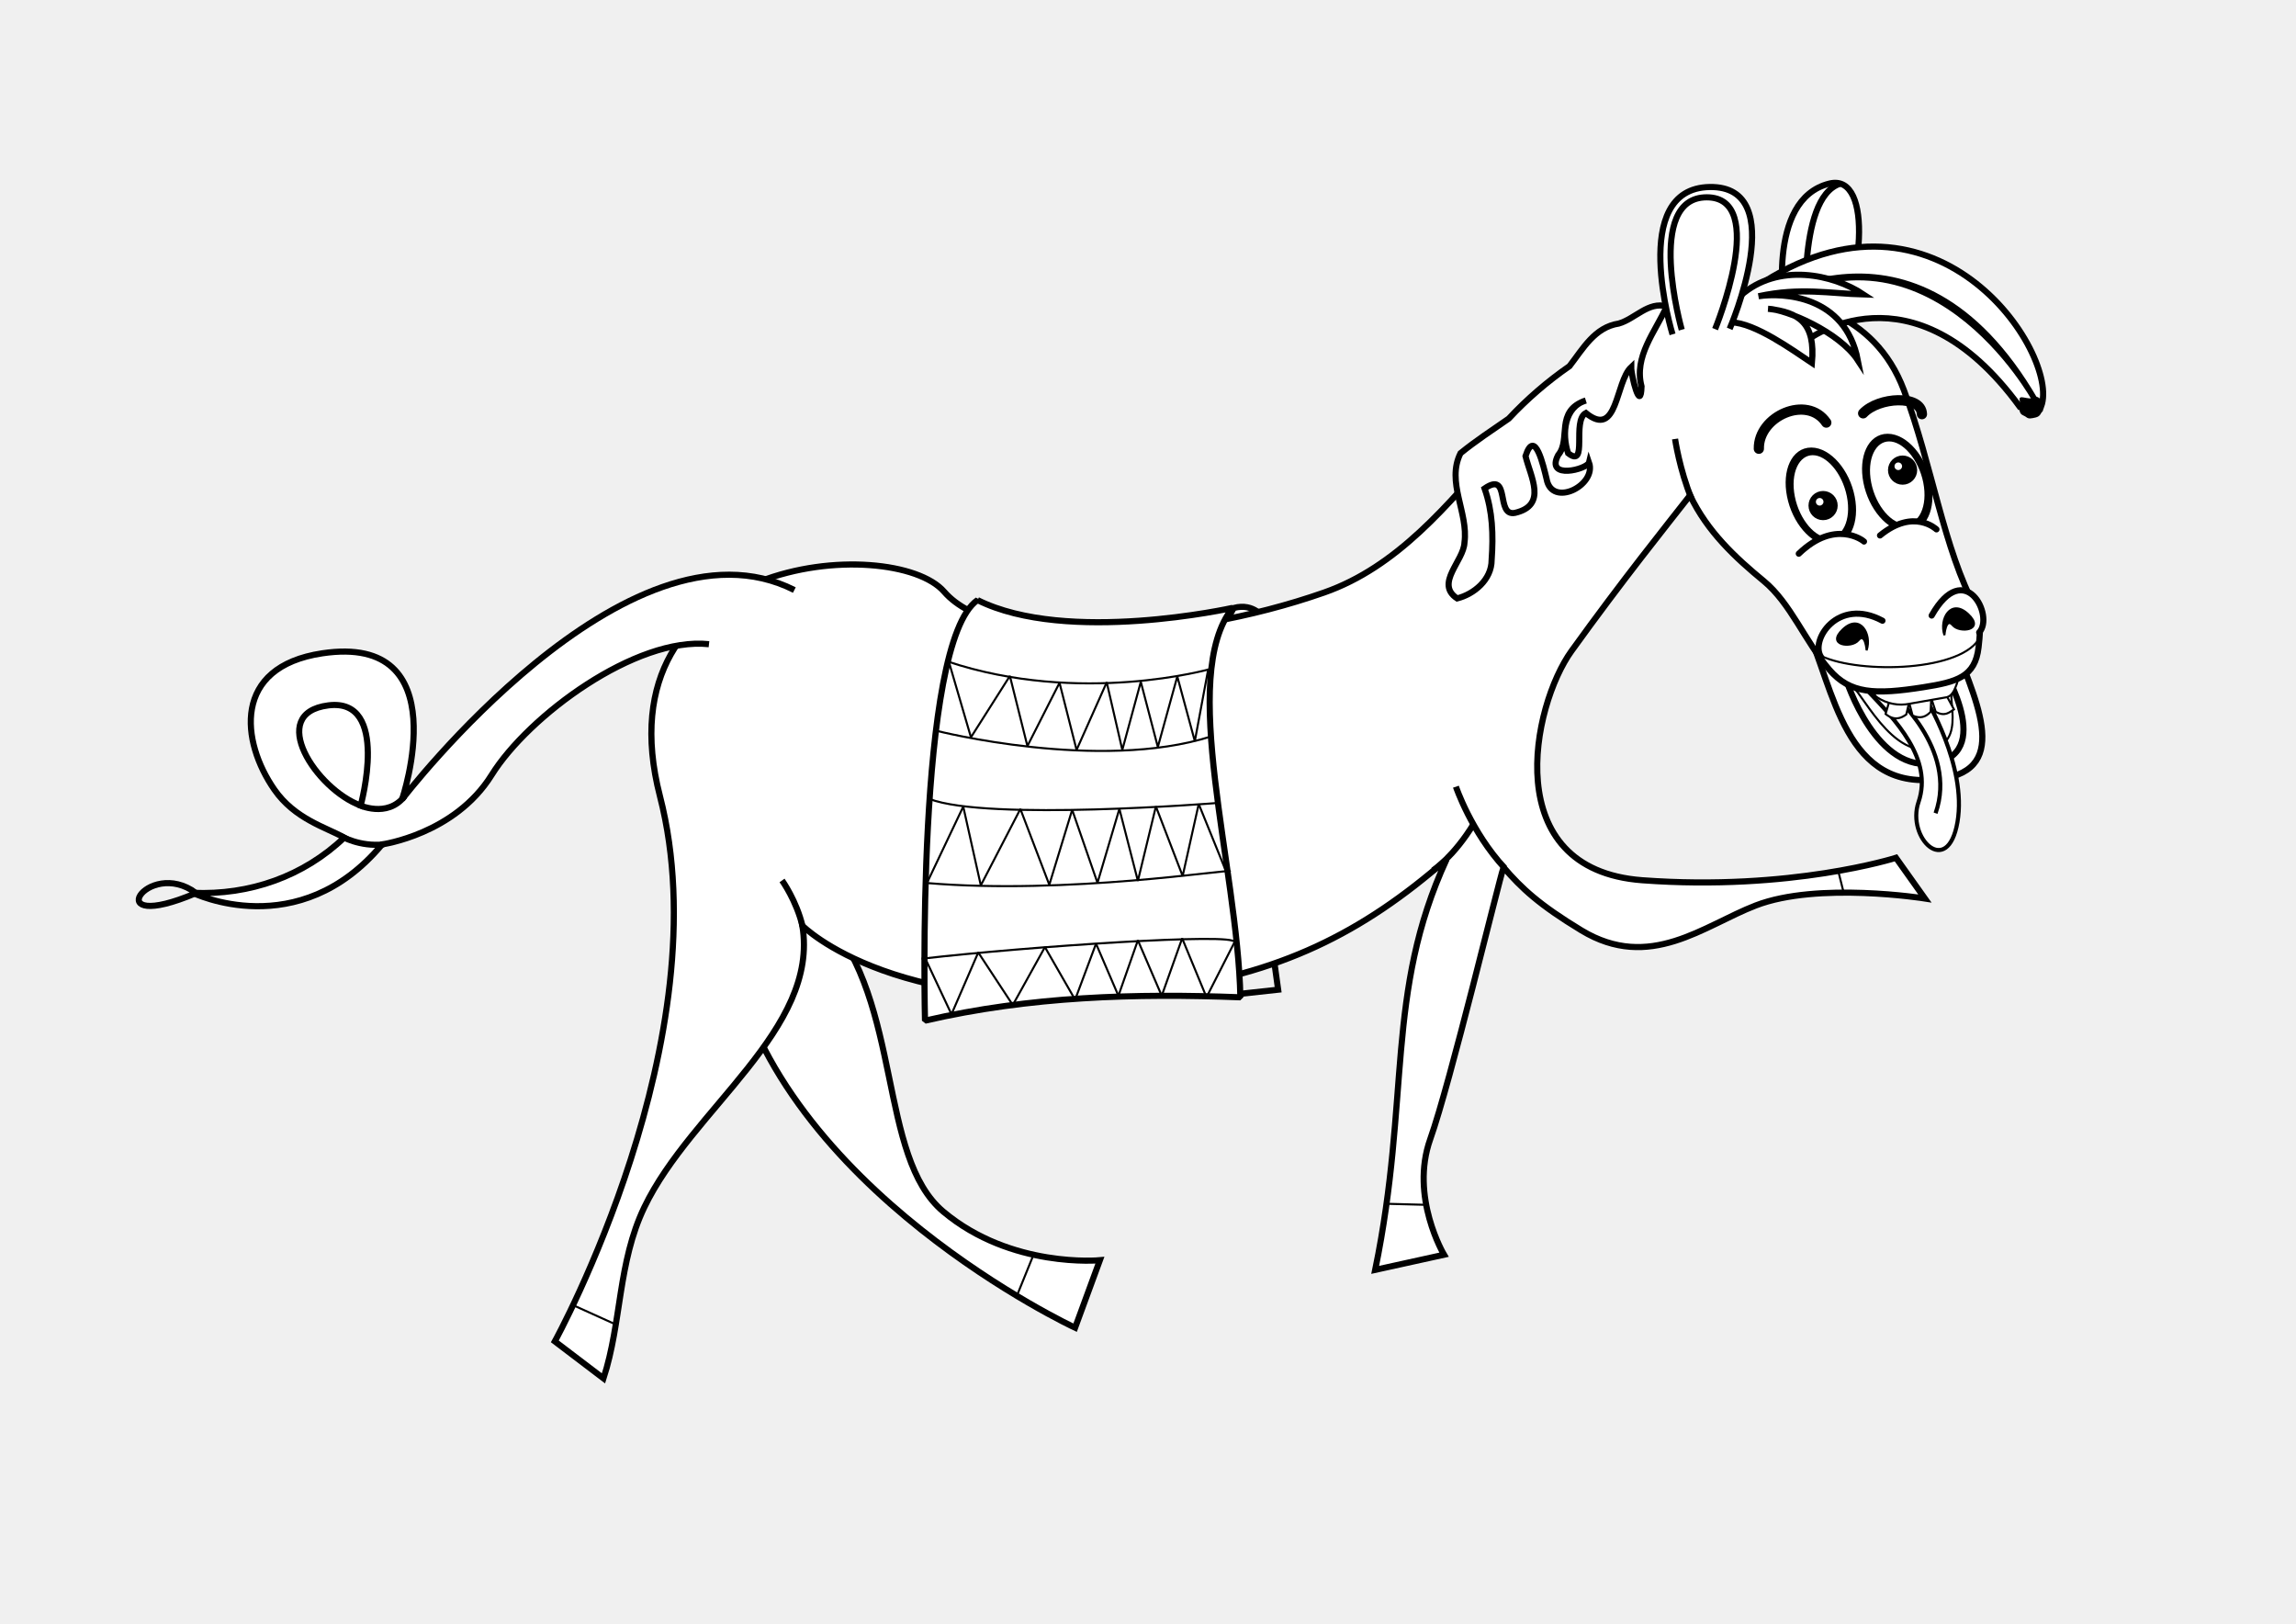
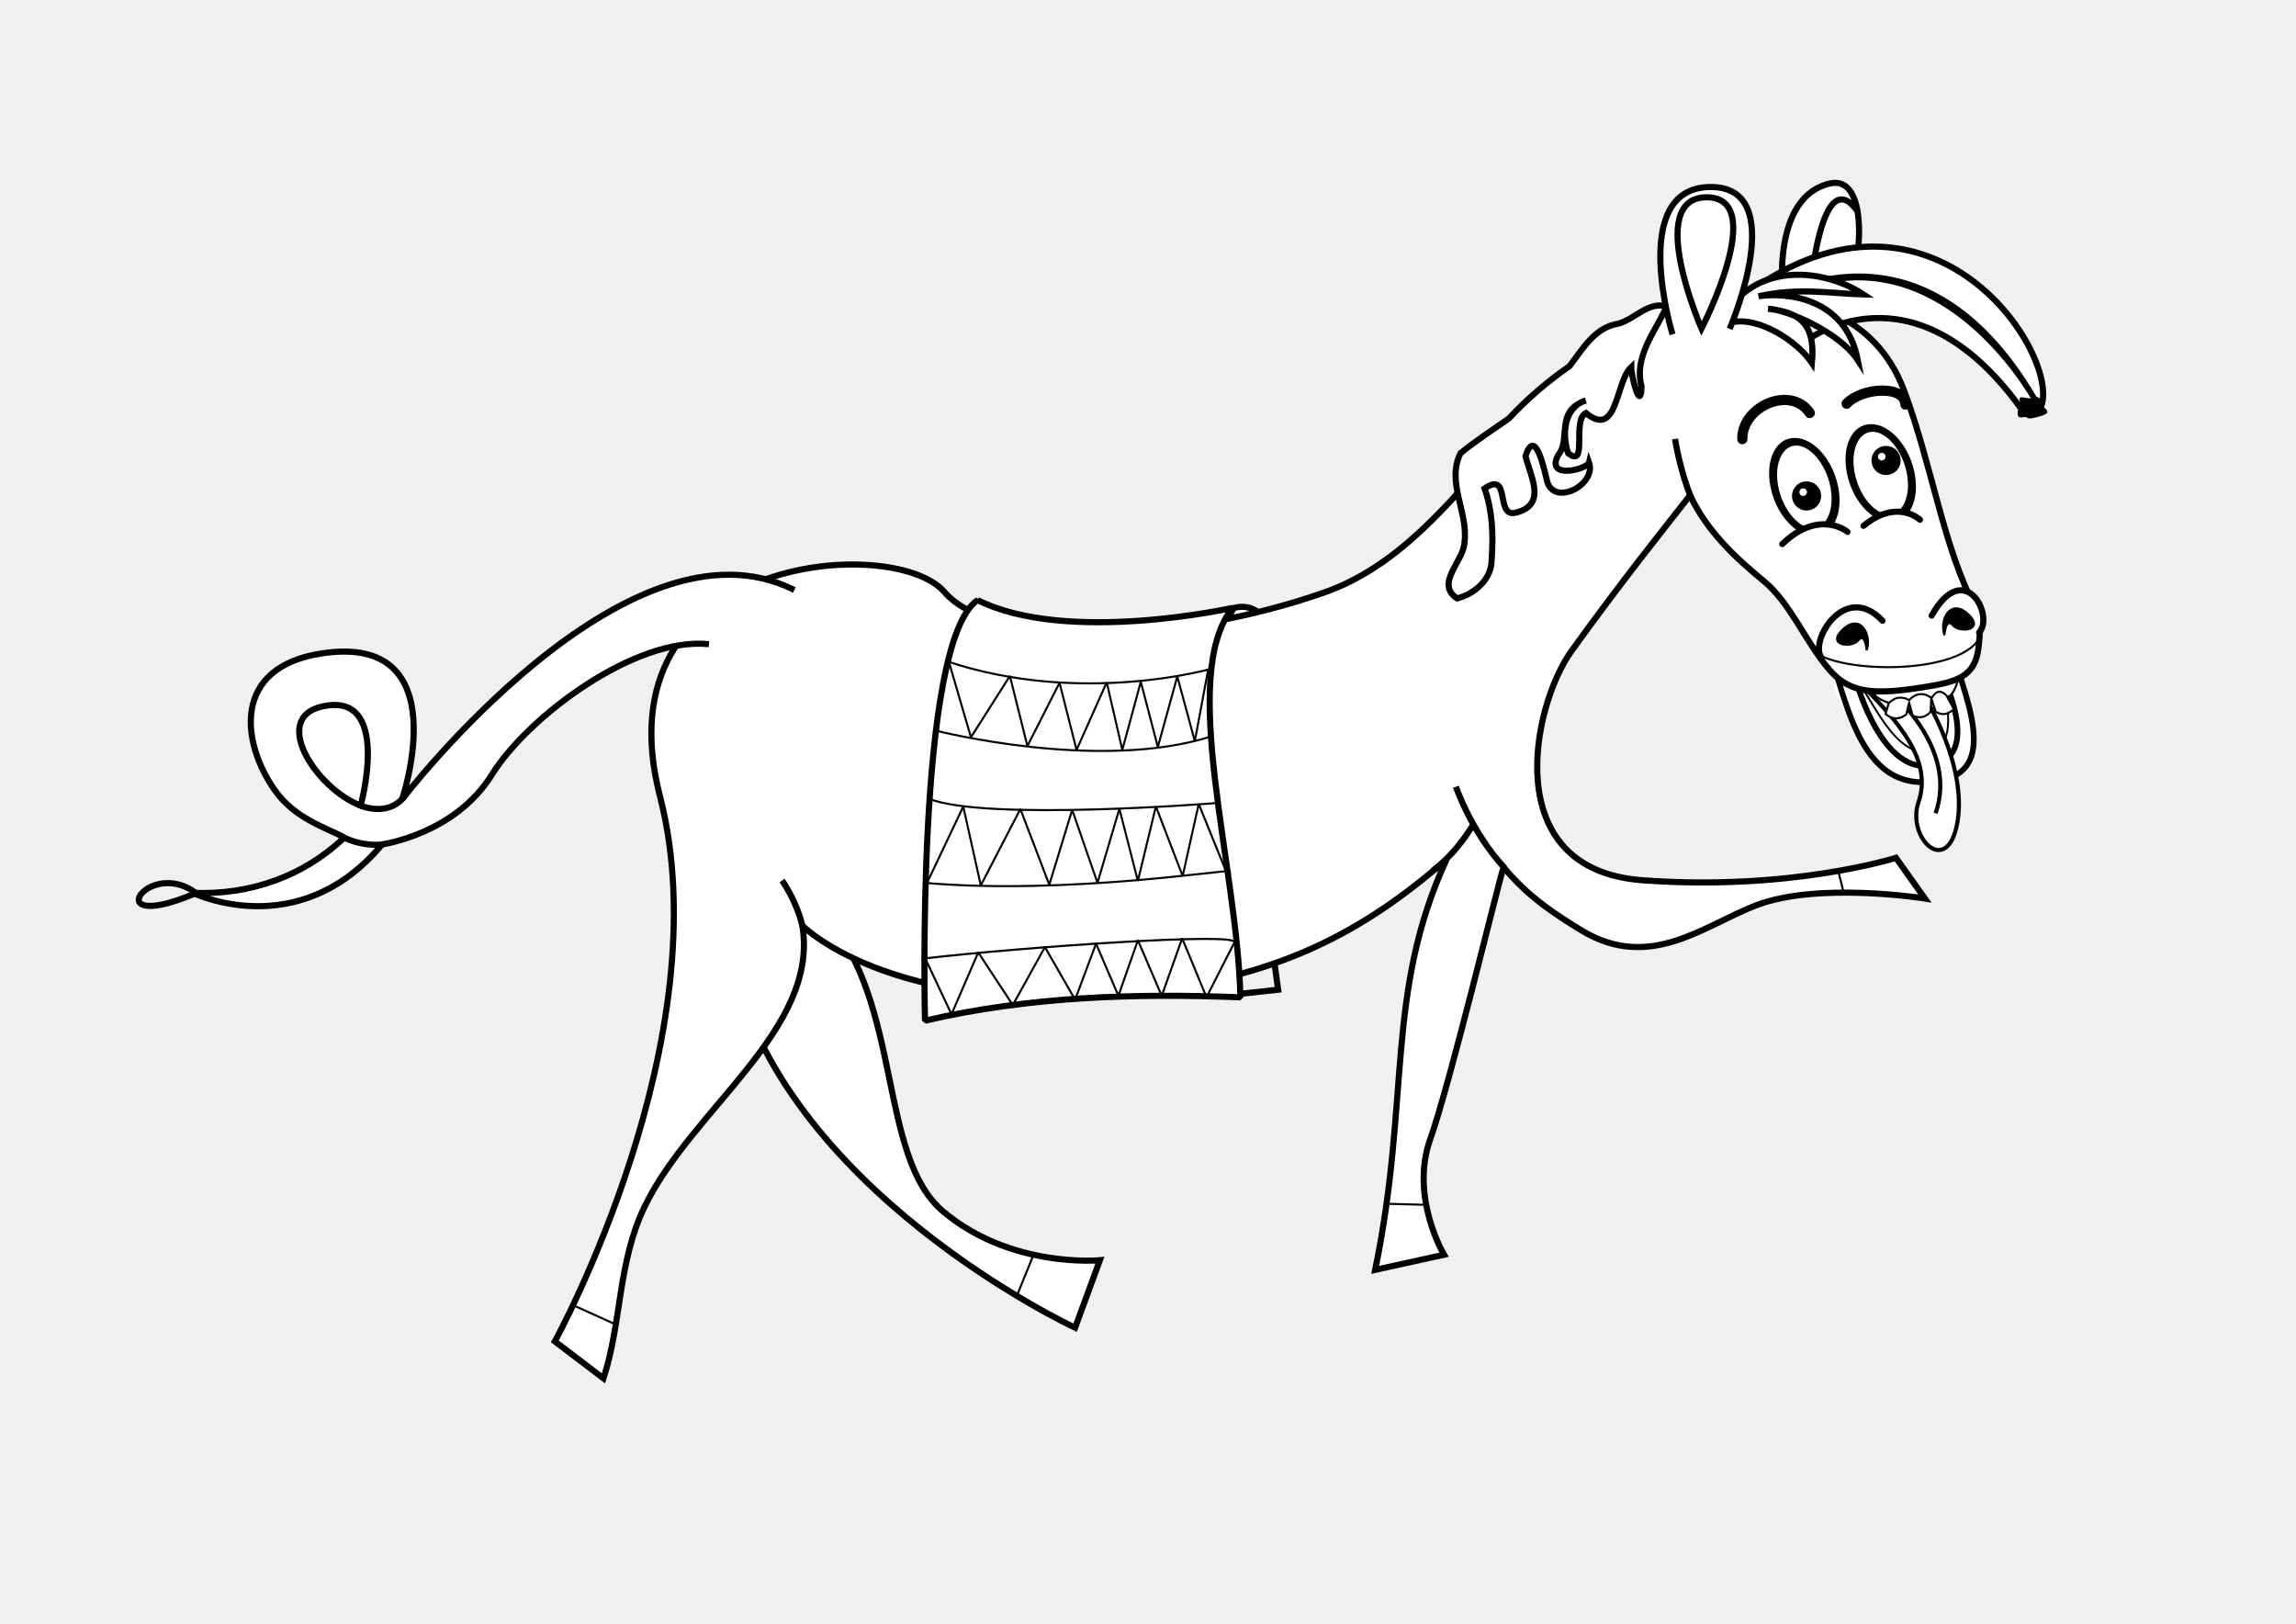
<svg xmlns="http://www.w3.org/2000/svg" version="1.1" id="svg10" width="297mm" height="210mm" viewBox="0 0 1122.52 793.701">
  <defs id="defs14" />
  <g id="layer1" />
  <g id="layer2">
    <path style="fill:#ffffff;fill-opacity:1;stroke:#000000;stroke-width:3;stroke-linecap:butt;stroke-linejoin:miter;stroke-miterlimit:4;stroke-dasharray:none;stroke-opacity:1" d="m 603.183,297.189 c 10.095,-2.692 14.806,5.132 14.806,5.132 l -20.095,4.297 z" id="path4769" />
    <path style="fill:#ffffff;fill-opacity:1;stroke:#000000;stroke-width:3;stroke-linecap:butt;stroke-linejoin:miter;stroke-miterlimit:4;stroke-dasharray:none;stroke-opacity:1" d="m 357.367,467.292 c 23.555,114.411 168.252,181.712 168.252,181.712 l 12.114,-32.977 c 0,0 -43.313,4.142 -76.551,-23.76 -32.029,-26.887 -19.818,-101.819 -57.465,-143.983 l -9.166,-38.703 -48.625,33.819 z" id="path4625" />
-     <path style="fill:#ffffff;stroke:#000000;stroke-width:3;stroke-linecap:butt;stroke-linejoin:miter;stroke-opacity:1;stroke-miterlimit:4;stroke-dasharray:none;fill-opacity:1" d="m 872.555,153.67 c 0,0 -9.662,-56.173 21.873,-63.936 21.873,-5.384 16.825,51.485 -1.01,77.396" id="path4621" />
-     <path style="fill:none;stroke:#000000;stroke-width:3;stroke-linecap:butt;stroke-linejoin:miter;stroke-miterlimit:4;stroke-dasharray:none;stroke-opacity:1" d="M 899.559,89.819 C 878.023,96.885 883.323,159.055 883.323,159.055" id="path4623" />
+     <path style="fill:#ffffff;fill-opacity:1;stroke:#000000;stroke-width:3;stroke-linecap:butt;stroke-linejoin:miter;stroke-miterlimit:4;stroke-dasharray:none;stroke-opacity:1" d="m 872.555,153.67 c 0,0 -9.662,-56.173 21.873,-63.936 21.873,-5.384 16.825,51.485 -1.01,77.396" id="path4621" />
+     <path style="fill:none;stroke:#000000;stroke-width:3;stroke-linecap:butt;stroke-linejoin:miter;stroke-miterlimit:4;stroke-dasharray:none;stroke-opacity:1" d="m 908.114,103.16 c -20.274,-27.846 -24.792,55.894 -24.792,55.894" id="path4623" />
    <path style="fill:#ffffff;fill-opacity:1;stroke:none;stroke-width:1px;stroke-linecap:butt;stroke-linejoin:miter;stroke-opacity:1" d="m 929.087,319.567 c 23.555,-1.178 27.928,-5.552 31.629,18.003 3.702,23.555 0.675,45.596 -22.039,41.053 -22.714,-4.543 -40.885,-36.174 -42.231,-42.231 -1.346,-6.057 19.517,-13.965 32.641,-16.825 z" id="path4617" />
-     <path id="path4611" d="m 925.709,376.974 c -0.621,-2.516 -23.342,-39.254 -21.742,-41.655 2.963,-4.581 17.774,33.239 38.535,31.001 20.761,-2.239 7.214,-29.524 13.179,-30.982 2.359,-0.423 5.261,21.674 6.839,23.216 2.911,2.672 4.88,6.311 5.528,10.209" style="fill:#ffffff;stroke:#000000;stroke-width:1px;stroke-linecap:butt;stroke-linejoin:miter;stroke-opacity:1" />
-     <path style="fill:#ffffff;fill-opacity:1;stroke:#000000;stroke-width:3;stroke-linecap:butt;stroke-linejoin:miter;stroke-miterlimit:4;stroke-dasharray:none;stroke-opacity:1" d="m 955.65,315.14 c 12.388,31.677 28.456,65.335 -14.449,66.176 -42.904,0.841 -45.95,-53.958 -60.756,-79.364 l 22.082,30.095 c 0,0 14.782,47.082 44.058,40.856 29.276,-6.225 1.354,-49.658 1.354,-49.658" id="path4609" />
+     <path id="path4611" d="m 927.502,378.006 c -0.536,-2.522 -20.142,-39.343 -18.761,-41.75 2.557,-4.592 15.337,33.315 33.252,31.072 17.915,-2.244 6.225,-29.592 11.372,-31.053 2.036,-0.424 4.54,21.724 5.902,23.269 2.512,2.678 4.211,6.325 4.77,10.232" style="fill:#ffffff;stroke:#000000;stroke-width:0.93px;stroke-linecap:butt;stroke-linejoin:miter;stroke-opacity:1" />
+     <path style="fill:#ffffff;fill-opacity:1;stroke:#000000;stroke-width:2.79;stroke-linecap:butt;stroke-linejoin:miter;stroke-miterlimit:4;stroke-dasharray:none;stroke-opacity:1" d="m 953.339,316.03 c 10.69,31.75 24.554,65.484 -12.468,66.327 -37.022,0.843 -39.65,-54.081 -52.426,-79.545 l 19.054,30.164 c 0,0 12.756,47.189 38.018,40.95 25.262,-6.24 1.168,-49.772 1.168,-49.772" id="path4609" />
    <path style="fill:#ffffff;stroke:#000000;stroke-width:2;stroke-linecap:butt;stroke-linejoin:miter;stroke-opacity:1;fill-opacity:1;stroke-miterlimit:4;stroke-dasharray:none" d="m 941.307,341.131 c 0,0 20.463,33.074 15.704,60.676 -4.759,27.602 -25.064,7.896 -19.036,-9.756 7.216,-21.129 -11.365,-40.193 -25.209,-54.734" id="path4747" />
    <path style="fill:none;stroke:#000000;stroke-width:2;stroke-linecap:butt;stroke-linejoin:miter;stroke-opacity:1;stroke-miterlimit:4;stroke-dasharray:none" d="m 946.304,397.524 c 11.183,-31.647 -21.653,-59.01 -21.653,-59.01" id="path4749" />
-     <path style="fill:#ffffff;stroke:#000000;stroke-width:1;stroke-linecap:butt;stroke-linejoin:miter;stroke-miterlimit:4;stroke-dasharray:none;stroke-opacity:1" d="m 923.404,343.745 -1.535,5.279 c 4.233,3.336 7.292,2.239 10.113,0.238 l 1.297,-5.517 0.119,-0.238 1.678,6.231 c 3.623,1.728 6.448,0.763 8.804,-1.785 l 0.285,-6.112 0.178,-0.119 2.034,6.231 c 4.503,2.442 6.551,0.327 8.923,-1.19 l -3.7,-6.826" id="path4677" />
    <path style="fill:#ffffff;stroke:#000000;stroke-width:1px;stroke-linecap:butt;stroke-linejoin:miter;stroke-opacity:1" d="m 914.998,333.755 c 0.445,2.553 0.537,5.702 2.969,7.255 4.557,3 10.318,4.107 15.66,2.988 6.054,-1.03 12.099,-2.113 18.146,-3.181 2.329,-0.563 3.515,-2.985 4.339,-5.031 1.588,-3.619 1.924,-7.742 0.947,-11.571" id="path4597" />
    <path style="fill:#ffffff;fill-opacity:1;stroke:#000000;stroke-width:3;stroke-linecap:butt;stroke-linejoin:miter;stroke-miterlimit:4;stroke-dasharray:none;stroke-opacity:1" d="m 853.344,144.801 c -18.138,-0.017 -31.961,3.596 -31.961,3.596 -74.345,21.09 -102.947,116.319 -173.949,141.221 -71.002,24.901 -161.076,28.196 -185.822,-0.357 -24.746,-28.553 -169.416,-18.085 -138.959,99.936 30.457,118.02 -51.396,266.498 -51.396,266.498 l 23.795,18.084 c 8.933,-27.453 6.961,-56.536 19.955,-83.643 23.007,-47.996 85.716,-86.996 77.261,-137.67 0,0 46.873,47.742 173.157,31.583 60.162,-7.698 100.564,-27.925 141.787,-63.943 -30.107,65.354 -17.633,116.797 -34.877,200.635 l 33.65,-7.404 c 0,0 -16.824,-28.265 -6.729,-56.531 9.758,-27.322 33.417,-125.836 35.822,-132.838 8.818,10.23 17.385,18.291 38.098,30.832 33.433,20.244 59.806,-2.392 85.256,-12.204 30.391,-11.717 82.644,-3.398 82.644,-3.398 l -14.139,-19.884 c 0,0 -51.353,16.35 -124.038,10.966 -70.668,-5.235 -53.821,-85.342 -34.61,-112.026 25.123,-34.896 46.634,-61.595 57.985,-76.115 8.465,17.787 22.248,30.531 36.037,41.887 13.089,10.779 20.225,29.586 32.084,43.357 10.131,11.765 22.196,12.285 45.875,8.558 16.452,-2.59 25.396,-5.021 27.053,-19.531 0.561,-4.918 1.607,-13.55 -1.189,-18.717 C 950.094,268.047 944.677,227.535 930.838,190.75 916.371,152.297 879.853,144.826 853.344,144.801 Z" id="path4627" />
    <path style="fill:#ffffff;fill-opacity:1;stroke:#000000;stroke-width:3;stroke-linecap:butt;stroke-linejoin:miter;stroke-miterlimit:4;stroke-dasharray:none;stroke-opacity:1" d="m 814.844,149.801 c -5.596,12.463 -16.156,24.467 -12.291,39.095 -0.404,13.277 -5.088,-5.192 -5.05,-9.472 -7.851,7.366 -6.469,35.248 -22.185,22.471 -6.965,3.674 1.252,27.43 -8.677,19.628 -3.161,-9.633 -1.799,-22.631 8.659,-25.74 -15.264,5.072 -7.048,19.018 -13.496,26.64 -6.515,12.319 14.262,6.979 15.075,3.617 3.913,11.166 -18.238,22.335 -20.759,8.048 -1.488,-6.067 -5.707,-25.168 -10.292,-11.153 2.427,10.143 10.834,24.041 -5.141,27.764 -9.721,1.952 -1.958,-20.793 -14.869,-11.907 3.91,11.07 4.316,22.653 3.444,34.936 0.017,9.682 -8.733,16.776 -16.871,18.789 -10.993,-7.28 3.244,-18.267 3.593,-27.294 1.978,-14.703 -9.033,-29.458 -1.937,-43.678 7.383,-6.004 15.651,-11.412 23.581,-16.919 8.983,-9.637 18.95,-18.199 29.704,-25.651 6.645,-8.593 12.314,-19.007 24.103,-20.822 7.99,-2.284 14.543,-10.963 23.409,-8.353 z" id="path4638" />
    <g id="g4649" transform="translate(-17.60787,-3.331218)">
      <path id="path3726" d="m 900.857,169.811 c 0,0 51.396,-39.975 104.219,32.36 l 10.473,-0.232 c 9.518,-25.222 -52.892,-121.489 -143.836,-55.168" style="fill:#ffffff;stroke:#000000;stroke-width:3;stroke-linecap:butt;stroke-linejoin:miter;stroke-miterlimit:4;stroke-dasharray:none;stroke-opacity:1;fill-opacity:1" />
-       <path id="path3728" d="m 1005.076,202.172 c 1.744,-3.83 -1.706,-4.756 3.09,-3.83 4.795,0.925 2.356,-1.262 4.375,-0.757 2.019,0.505 1.935,0.757 2.187,1.598 0.252,0.841 0.822,2.757 0.822,2.757 0,0 0.944,1.702 0.103,2.375 -0.841,0.673 -0.757,2.103 -2.944,2.608 -2.187,0.505 -3.197,0.673 -4.038,0 -0.841,-0.673 -1.598,-0.841 -2.44,-1.43 -0.841,-0.589 -1.155,-3.32 -1.155,-3.32" style="fill:#000000;stroke:#000000;stroke-width:1px;stroke-linecap:butt;stroke-linejoin:miter;stroke-opacity:1" />
+       <path id="path3728" d="m 1005.076,202.172 c 1.744,-3.83 -1.706,-4.756 3.09,-3.83 4.795,0.925 2.356,-1.262 4.375,-0.757 2.019,0.505 1.935,0.757 2.187,1.598 0.252,0.841 0.822,2.757 0.822,2.757 0,0 3.216,2.375 2.375,3.048 -0.841,0.673 -3.029,1.43 -5.216,1.935 -2.187,0.505 -3.197,0.673 -4.038,0 -0.841,-0.673 -2.944,0.337 -3.786,-0.252 -0.841,-0.589 0.191,-4.498 0.191,-4.498" style="fill:#000000;stroke:#000000;stroke-width:1px;stroke-linecap:butt;stroke-linejoin:miter;stroke-opacity:1" />
      <path id="path3730" d="m 1011.867,199.435 c 0,0 -53.504,-98.259 -136.116,-42.399 l -2.692,-2.86 c 0,0 80.577,-58.772 140.49,44.587" style="fill:#000000;stroke:#000000;stroke-width:1px;stroke-linecap:butt;stroke-linejoin:miter;stroke-opacity:1" />
    </g>
-     <ellipse style="opacity:1;fill:#ffffff;fill-opacity:1;stroke:#000000;stroke-width:3.816;stroke-linecap:round;stroke-miterlimit:4;stroke-dasharray:none;stroke-dashoffset:0;stroke-opacity:1" id="path3772" cx="842.447" cy="247.333" rx="14.638" ry="22.464" transform="matrix(1,0,0.1931546,0.9811683,0,0)" />
-     <ellipse transform="matrix(1,0,0.1931546,0.9811683,0,0)" ry="22.464" rx="14.638" cy="240.474" cx="881.124" id="ellipse3774" style="opacity:1;fill:#ffffff;fill-opacity:1;stroke:#000000;stroke-width:3.816;stroke-linecap:round;stroke-miterlimit:4;stroke-dasharray:none;stroke-dashoffset:0;stroke-opacity:1" />
-     <circle style="opacity:1;fill:#000000;fill-opacity:1;stroke:#000000;stroke-width:3;stroke-linecap:round;stroke-miterlimit:4;stroke-dasharray:none;stroke-dashoffset:0;stroke-opacity:1" id="path4583" cx="891.315" cy="247.134" r="5.636" />
-     <circle r="5.636" cy="229.804" cx="930.181" id="circle4585" style="opacity:1;fill:#000000;fill-opacity:1;stroke:#000000;stroke-width:3;stroke-linecap:round;stroke-miterlimit:4;stroke-dasharray:none;stroke-dashoffset:0;stroke-opacity:1" />
-     <path style="fill:none;stroke:#000000;stroke-width:5;stroke-linecap:round;stroke-linejoin:miter;stroke-miterlimit:4;stroke-dasharray:none;stroke-opacity:1" d="m 892.884,206.576 c -9.346,-13.77 -33.302,-3.187 -32.977,12.787" id="path4587" />
-     <path style="fill:none;stroke:#000000;stroke-width:5;stroke-linecap:round;stroke-linejoin:miter;stroke-miterlimit:4;stroke-dasharray:none;stroke-opacity:1" d="m 910.892,202.045 c 7.521,-8.009 28.474,-9.198 28.746,0.418" id="path4589" />
-     <path style="fill:#ffffff;fill-opacity:1;stroke:#000000;stroke-width:3;stroke-linecap:butt;stroke-linejoin:miter;stroke-miterlimit:19.5;stroke-dasharray:none;stroke-opacity:1" d="m 850.888,144.589 c 18.41,-16.402 45.301,-10.579 60.246,-0.639 -16.514,-0.454 -30.805,-3.575 -51.394,0.861 11.825,-1.795 42.38,-0.58 48.57,31.298 -9.023,-13.832 -35.037,-24.909 -43.873,-25.169 15.093,1.705 23.199,6.822 21.429,26.485 -9.515,-6.348 -27.854,-19.606 -39.499,-19.868" id="path4644" />
+     <ellipse style="opacity:1;fill:#ffffff;fill-opacity:1;stroke:#000000;stroke-width:3.816;stroke-linecap:round;stroke-miterlimit:4;stroke-dasharray:none;stroke-dashoffset:0;stroke-opacity:1" id="path3772" cx="835.299" cy="242.532" rx="14.638" ry="22.464" transform="matrix(1,0,0.1931546,0.9811683,0,0)" />
+     <ellipse transform="matrix(1,0,0.1931546,0.9811683,0,0)" ry="22.464" rx="14.638" cy="235.673" cx="873.976" id="ellipse3774" style="opacity:1;fill:#ffffff;fill-opacity:1;stroke:#000000;stroke-width:3.816;stroke-linecap:round;stroke-miterlimit:4;stroke-dasharray:none;stroke-dashoffset:0;stroke-opacity:1" />
+     <circle style="opacity:1;fill:#000000;fill-opacity:1;stroke:#000000;stroke-width:3;stroke-linecap:round;stroke-miterlimit:4;stroke-dasharray:none;stroke-dashoffset:0;stroke-opacity:1" id="path4583" cx="883.239" cy="242.423" r="5.636" />
+     <circle r="5.636" cy="225.093" cx="922.105" id="circle4585" style="opacity:1;fill:#000000;fill-opacity:1;stroke:#000000;stroke-width:3;stroke-linecap:round;stroke-miterlimit:4;stroke-dasharray:none;stroke-dashoffset:0;stroke-opacity:1" />
+     <path style="fill:none;stroke:#000000;stroke-width:5;stroke-linecap:round;stroke-linejoin:miter;stroke-miterlimit:4;stroke-dasharray:none;stroke-opacity:1" d="m 884.808,201.865 c -9.346,-13.77 -33.302,-3.187 -32.977,12.787" id="path4587" />
+     <path style="fill:none;stroke:#000000;stroke-width:5;stroke-linecap:round;stroke-linejoin:miter;stroke-miterlimit:4;stroke-dasharray:none;stroke-opacity:1" d="m 902.816,197.334 c 7.521,-8.009 28.474,-9.198 28.746,0.418" id="path4589" />
+     <path style="fill:#ffffff;fill-opacity:1;stroke:#000000;stroke-width:3;stroke-linecap:butt;stroke-linejoin:miter;stroke-miterlimit:19.5;stroke-dasharray:none;stroke-opacity:1" d="m 850.888,144.589 c 18.41,-16.402 45.301,-10.579 60.246,-0.639 -16.514,-0.454 -30.805,-3.575 -51.394,0.861 11.825,-1.795 42.38,-0.58 48.57,31.298 -9.023,-13.832 -35.037,-24.909 -43.873,-25.169 15.093,1.705 23.199,6.822 21.429,26.485 -6.848,-10.227 -25.593,-22.895 -39.499,-19.868" id="path4644" />
    <path style="fill:#ffffff;stroke:#000000;stroke-width:3;stroke-linecap:butt;stroke-linejoin:miter;stroke-opacity:1;stroke-miterlimit:4;stroke-dasharray:none;fill-opacity:1" d="m 817.704,163.429 c 0,0 -21.873,-71.339 18.171,-72.012 40.044,-0.673 9.759,69.32 9.759,69.32" id="path4619" />
    <path style="fill:none;stroke:#000000;stroke-width:3;stroke-linecap:butt;stroke-linejoin:miter;stroke-miterlimit:4;stroke-dasharray:none;stroke-opacity:1" d="M 735.687,424.391 C 719.228,406.598 711.806,384.554 711.806,384.554" id="path4636" />
-     <path style="fill:#ffffff;stroke:#000000;stroke-width:3;stroke-linecap:butt;stroke-linejoin:miter;stroke-opacity:1;stroke-miterlimit:4;stroke-dasharray:none" d="m 822.206,161.184 c 0,0 -18.347,-64.731 12.231,-64.731 30.578,0 4.077,64.43 4.077,64.43" id="path4651" />
+     <path style="fill:#ffffff;stroke:#000000;stroke-width:3;stroke-linecap:butt;stroke-linejoin:miter;stroke-miterlimit:4;stroke-dasharray:none;stroke-opacity:1" d="m 834.437,96.453 c 30.578,0 -2.563,64.16 -2.563,64.16 0,0 -28.015,-64.16 2.563,-64.16 z" id="path4651" />
    <path style="fill:#ffffff;fill-opacity:1;stroke:#000000;stroke-width:3;stroke-linecap:butt;stroke-linejoin:miter;stroke-miterlimit:4;stroke-dasharray:none;stroke-opacity:1" d="M 388.359,288.423 C 306.506,247.021 196.576,390.739 196.576,390.739 c 0,0 27.708,-81.402 -39.023,-71.383 -44.18,6.633 -39.663,43.222 -23.434,66.585 10.079,14.51 25.407,18.511 34.175,23.483 -19.809,18.893 -46.163,28.265 -74.034,27 0,0 51.634,25.341 92.56,-23.675 0,0 35.454,-4.878 53.537,-33.907 18.084,-29.029 70.571,-67.753 106.262,-63.946" id="path4655" />
    <path style="fill:#ffffff;stroke:#000000;stroke-width:3;stroke-linecap:butt;stroke-linejoin:miter;stroke-miterlimit:4;stroke-dasharray:none;stroke-opacity:1" d="m 176.328,393.766 c 0,0 14.638,-52.831 -15.816,-48.961 -30.454,3.87 -5.805,41.053 15.816,48.961 z" id="path4657" />
    <path style="fill:none;stroke:#000000;stroke-width:3;stroke-linecap:butt;stroke-linejoin:miter;stroke-miterlimit:4;stroke-dasharray:none;stroke-opacity:1" d="m 197.864,389.139 c -8.581,11.105 -22.714,4.206 -22.714,4.206" id="path4659" />
    <path style="fill:none;stroke:#000000;stroke-width:3;stroke-linecap:butt;stroke-linejoin:miter;stroke-miterlimit:4;stroke-dasharray:none;stroke-opacity:1" d="m 187.716,412.764 c -12.016,1.269 -20.845,-3.998 -20.845,-3.998" id="path4661" />
-     <path style="fill:none;stroke:#000000;stroke-width:3;stroke-linecap:round;stroke-linejoin:miter;stroke-opacity:1;stroke-miterlimit:4;stroke-dasharray:none" d="m 920.338,303.415 c -21.873,-11.778 -35.669,9.759 -29.949,17.835" id="path4703" />
+     <path style="fill:none;stroke:#000000;stroke-width:3;stroke-linecap:round;stroke-linejoin:miter;stroke-miterlimit:4;stroke-dasharray:none;stroke-opacity:1" d="m 920.338,303.415 c -18.304,-19.392 -35.669,9.759 -29.949,17.835" id="path4703" />
    <path style="fill:#ffffff;stroke:#000000;stroke-width:3;stroke-linecap:round;stroke-linejoin:miter;stroke-miterlimit:4;stroke-dasharray:none;stroke-opacity:1;fill-opacity:1" d="m 944.398,300.891 c 16.152,-28.603 30.79,0.337 23.219,8.244" id="path4705" />
    <path style="fill:#000000;stroke:#000000;stroke-width:1px;stroke-linecap:butt;stroke-linejoin:miter;stroke-opacity:1" d="m 912.598,317.884 c 2.692,-7.908 -3.197,-18.171 -11.609,-10.263 -8.413,7.908 4.206,9.422 7.571,5.384 3.365,-4.038 4.038,4.879 4.038,4.879 z" id="path4707" />
    <path id="path4709" d="m 950.636,310.481 c -2.692,-7.908 3.197,-18.171 11.609,-10.263 8.413,7.908 -4.206,9.422 -7.571,5.384 -3.365,-4.038 -4.038,4.879 -4.038,4.879 z" style="fill:#000000;stroke:#000000;stroke-width:1px;stroke-linecap:butt;stroke-linejoin:miter;stroke-opacity:1" />
    <path style="fill:none;stroke:#000000;stroke-width:1px;stroke-linecap:butt;stroke-linejoin:miter;stroke-opacity:1" d="m 890.557,320.745 c 18.92,8.817 69.76,7.624 77.732,-9.759" id="path4711" />
-     <path style="fill:#ffffff;fill-opacity:1;stroke:#000000;stroke-width:3;stroke-linecap:round;stroke-linejoin:miter;stroke-miterlimit:4;stroke-dasharray:none;stroke-opacity:1" d="m 879.43,270.659 c 17.716,-17.04 31.434,-6.462 31.885,-5.949" id="path4717" />
-     <path style="fill:#ffffff;fill-opacity:1;stroke:#000000;stroke-width:3;stroke-linecap:round;stroke-linejoin:miter;stroke-miterlimit:4;stroke-dasharray:none;stroke-opacity:1" d="M 919.144,261.739 C 935.682,248.176 946.746,258.765 946.746,258.765" id="path4719" />
+     <path style="fill:#ffffff;fill-opacity:1;stroke:#000000;stroke-width:3;stroke-linecap:round;stroke-linejoin:miter;stroke-miterlimit:4;stroke-dasharray:none;stroke-opacity:1" d="m 871.354,265.948 c 17.716,-17.04 31.434,-6.462 31.885,-5.949" id="path4717" />
+     <path style="fill:#ffffff;fill-opacity:1;stroke:#000000;stroke-width:3;stroke-linecap:round;stroke-linejoin:miter;stroke-miterlimit:4;stroke-dasharray:none;stroke-opacity:1" d="m 911.068,257.028 c 16.537,-13.563 27.602,-2.974 27.602,-2.974" id="path4719" />
    <path style="fill:none;stroke:#000000;stroke-width:3;stroke-linecap:butt;stroke-linejoin:miter;stroke-miterlimit:4;stroke-dasharray:none;stroke-opacity:1" d="m 827.017,243.853 c -5.889,-14.301 -8.076,-29.276 -8.076,-29.276" id="path4721" />
    <path style="fill:#ffffff;stroke:#000000;stroke-width:3;stroke-linecap:butt;stroke-linejoin:miter;stroke-miterlimit:0;stroke-dasharray:none;stroke-opacity:1" d="m 477.931,293.338 c -30.457,20.939 -25.698,205.584 -25.698,205.584 51.396,-11.89 102.792,-13.41 154.188,-11.421 -1.269,-63.452 -30.5,-156.863 -3.807,-190.355 0,0 -80.901,18.084 -124.683,-3.807 z" id="path4767" />
    <path style="fill:none;stroke:#000000;stroke-width:1px;stroke-linecap:butt;stroke-linejoin:miter;stroke-opacity:1" d="m 463.029,323.268 c 65.282,21.873 128.881,3.702 128.881,3.702" id="path4773" />
    <path style="fill:none;stroke:#000000;stroke-width:1px;stroke-linecap:butt;stroke-linejoin:miter;stroke-opacity:1" d="M 592.247,359.947 C 537.397,377.446 457.982,357.255 457.982,357.255" id="path4775" />
    <path style="fill:none;stroke:#000000;stroke-width:1px;stroke-linecap:butt;stroke-linejoin:miter;stroke-opacity:1" d="m 454.448,390.569 c 28.603,10.936 139.957,2.002 139.957,2.002" id="path4777" />
    <path id="path4781" d="m 452.934,431.623 c 69.24,5.908 148.995,-7.113 148.398,-5.721" style="fill:none;stroke:#000000;stroke-width:1px;stroke-linecap:butt;stroke-linejoin:miter;stroke-opacity:1" />
    <path style="fill:none;stroke:#000000;stroke-width:1.019px;stroke-linecap:butt;stroke-linejoin:miter;stroke-opacity:1" d="m 450.576,468.646 c 52.484,-6.022 154.441,-12.854 152.764,-8.084" id="path4783" />
    <path style="fill:none;stroke:#000000;stroke-width:1px;stroke-linecap:butt;stroke-linejoin:bevel;stroke-opacity:1" d="m 463.991,323.761 10.707,36.643 19.036,-29.981 8.566,34.264 15.704,-30.933 8.328,32.836 14.753,-33.074 7.614,33.074 9.042,-33.312 8.328,31.885 9.518,-34.502 8.566,31.647 6.424,-34.502" id="path4785" />
    <path style="fill:none;stroke:#000000;stroke-width:1px;stroke-linecap:butt;stroke-linejoin:bevel;stroke-opacity:1" d="m 453.271,431.454 17.666,-37.184 8.581,38.53 19.349,-37.352 14.141,37.053 11.183,-36.643 12.373,35.692 10.707,-36.168 9.042,35.216 8.804,-36.405 13.087,34.026 7.852,-35.216 13.325,32.836" id="path4789" />
    <path style="fill:none;stroke:#000000;stroke-width:1px;stroke-linecap:butt;stroke-linejoin:bevel;stroke-opacity:1" d="m 452.332,468.431 12.849,27.364 13.087,-30.219 16.894,25.698 15.704,-28.315 14.753,25.698 10.232,-27.364 10.945,25.46 9.518,-27.126 11.659,27.126 9.994,-28.077 11.897,28.791 13.801,-27.126" id="path4791" />
-     <circle r="1.853" cy="245.29" cx="889.649" id="circle4793" style="opacity:1;fill:#ffffff;fill-opacity:1;stroke:none;stroke-width:0.986;stroke-linecap:round;stroke-miterlimit:4;stroke-dasharray:none;stroke-dashoffset:0;stroke-opacity:1" />
-     <circle style="opacity:1;fill:#ffffff;fill-opacity:1;stroke:none;stroke-width:0.986;stroke-linecap:round;stroke-miterlimit:4;stroke-dasharray:none;stroke-dashoffset:0;stroke-opacity:1" id="circle4795" cx="928.077" cy="227.92" r="1.853" />
+     <circle r="1.853" cy="240.579" cx="881.573" id="circle4793" style="opacity:1;fill:#ffffff;fill-opacity:1;stroke:none;stroke-width:0.986;stroke-linecap:round;stroke-miterlimit:4;stroke-dasharray:none;stroke-dashoffset:0;stroke-opacity:1" />
+     <circle style="opacity:1;fill:#ffffff;fill-opacity:1;stroke:none;stroke-width:0.986;stroke-linecap:round;stroke-miterlimit:4;stroke-dasharray:none;stroke-dashoffset:0;stroke-opacity:1" id="circle4795" cx="920.001" cy="223.209" r="1.853" />
    <path style="fill:none;stroke:#000000;stroke-width:1px;stroke-linecap:butt;stroke-linejoin:miter;stroke-opacity:1" d="m 898.834,426.196 2.498,9.994" id="path4797" />
    <path style="fill:none;stroke:#000000;stroke-width:1px;stroke-linecap:butt;stroke-linejoin:miter;stroke-opacity:1" d="m 696.899,588.938 -19.012,-0.505" id="path4801" />
    <path style="fill:none;stroke:#000000;stroke-width:1px;stroke-linecap:butt;stroke-linejoin:miter;stroke-opacity:1" d="m 505.092,613.839 -7.571,18.676" id="path4805" />
    <path style="fill:none;stroke:#000000;stroke-width:1px;stroke-linecap:butt;stroke-linejoin:miter;stroke-opacity:1" d="m 301.171,647.49 -21.2,-9.59" id="path4809" />
    <path style="fill:none;stroke:#000000;stroke-width:3;stroke-linecap:butt;stroke-linejoin:miter;stroke-miterlimit:4;stroke-dasharray:none;stroke-opacity:1" d="M 392.394,452.873 C 389.403,440.197 382.34,430.387 382.34,430.387" id="path4813" />
    <path style="fill:none;stroke:#000000;stroke-width:3;stroke-linecap:butt;stroke-linejoin:miter;stroke-opacity:1;stroke-miterlimit:4;stroke-dasharray:none" d="m 720.614,402.521 c -9.875,16.299 -19.987,22.962 -19.987,22.962" id="path4815" />
    <path style="fill:none;stroke:#000000;stroke-width:3;stroke-linecap:butt;stroke-linejoin:miter;stroke-opacity:1;stroke-miterlimit:4;stroke-dasharray:none" d="m 623.205,471.667 1.683,12.114 -18.508,2.019" id="path4817" />
    <path style="fill:none;stroke:#000000;stroke-width:3;stroke-linecap:butt;stroke-linejoin:miter;stroke-opacity:1;stroke-miterlimit:4;stroke-dasharray:none" d="m 95.891,436.547 c -24.032,-17.846 -48.779,20.701 0,0 z" id="path4821" />
+     <path style="fill:#ffffff;stroke:#000000;stroke-width:1;stroke-linecap:butt;stroke-linejoin:miter;stroke-miterlimit:4;stroke-dasharray:none;stroke-opacity:1" d="m 923.404,343.745 -1.535,5.279 c 4.233,3.336 7.292,2.239 10.113,0.238 l 1.297,-5.517 0.119,-0.238 1.678,6.231 c 3.623,1.728 6.448,0.763 8.804,-1.785 l 0.285,-6.112 0.178,-0.119 2.034,6.231 c 4.503,2.442 6.551,0.327 8.923,-1.19 l -3.7,-6.826 c -2.716,-2.748 -5.118,-2.345 -7.2,1.253 -3.987,-2.846 -7.653,-2.488 -11.005,1.011 -4.12,-2.204 -7.296,-1.158 -9.992,1.543 z" id="path4677" />
  </g>
</svg>
